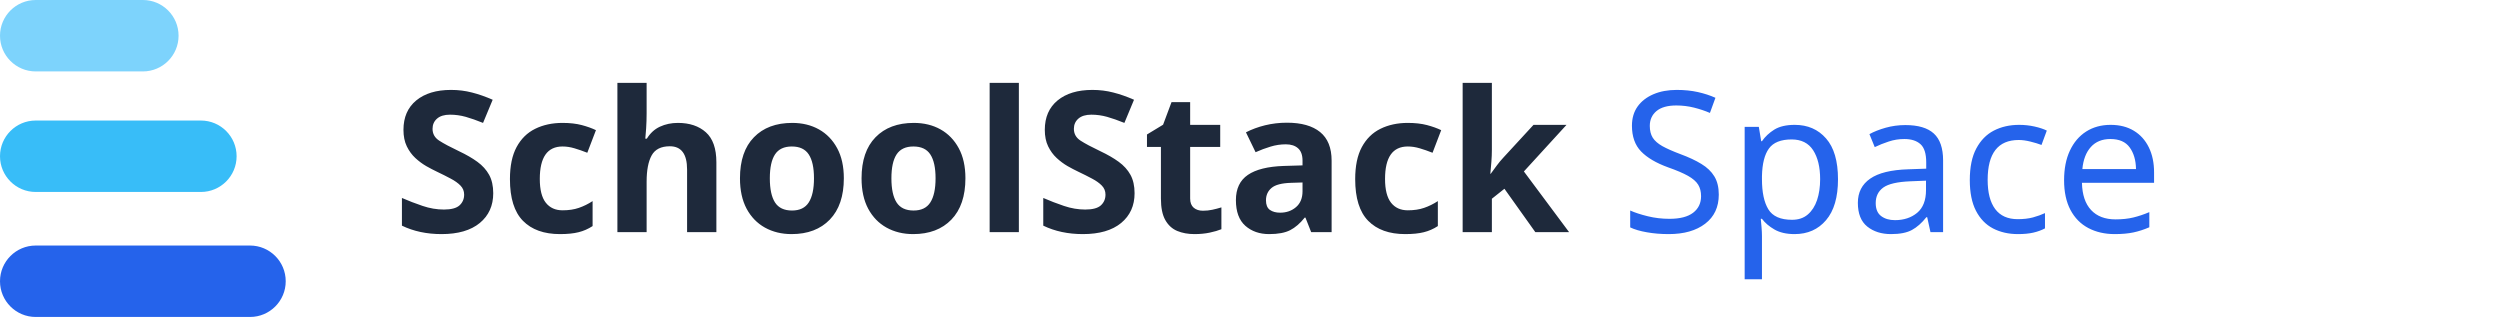
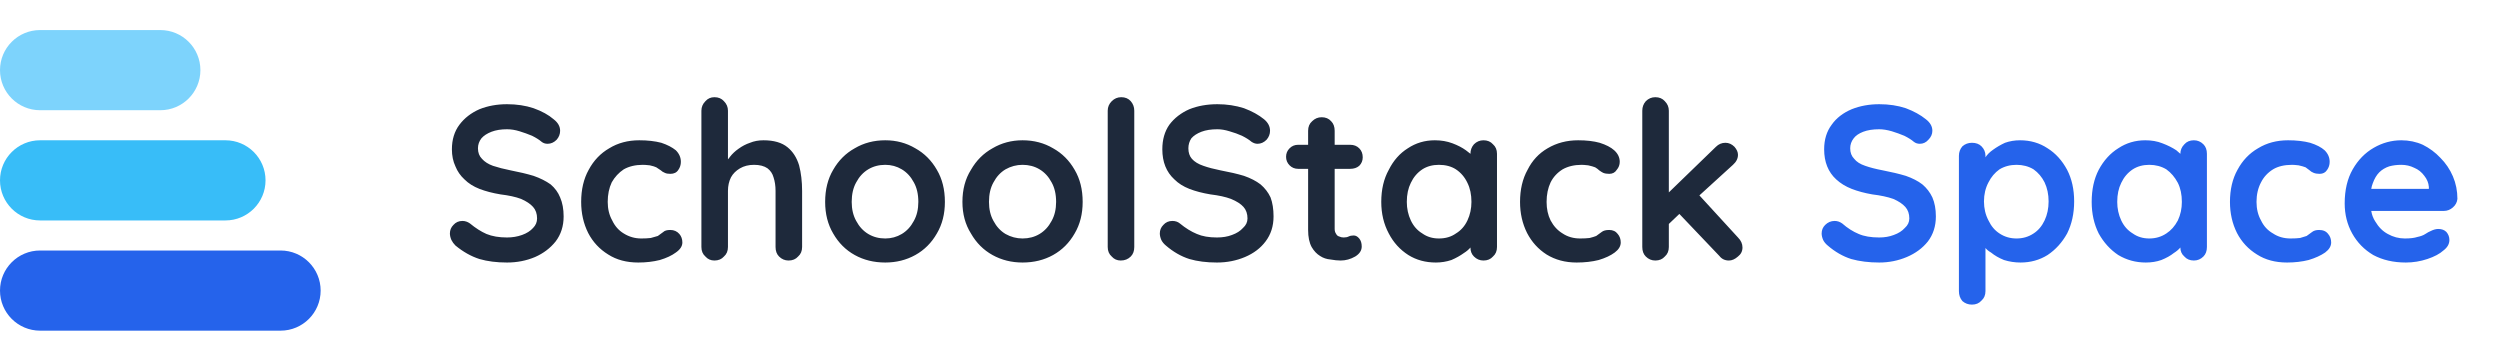
- <svg xmlns="http://www.w3.org/2000/svg" viewBox="0 0 560 71" width="560" height="71">
-   <rect x="0" y="0" width="40" height="16" rx="8" fill="#7DD3FC" />
-   <rect x="0" y="27" width="53" height="16" rx="8" fill="#38BDF8" />
-   <rect x="0" y="55" width="64" height="16" rx="8" fill="#2563EB" />
-   <text x="88" y="52" font-family="Quicksand, 'Trebuchet MS', sans-serif" font-size="44" fill="#1E293B">
-     <tspan font-weight="700">SchoolStack</tspan>
-     <tspan font-weight="400" fill="#2563EB">Space</tspan>
-   </text>
+ <svg xmlns="http://www.w3.org/2000/svg" viewBox="0 0 499 71" width="499" height="71">
+   <rect x="0" y="6" width="40" height="16" rx="8" fill="#7DD3FC" />
+   <rect x="0" y="28" width="53" height="16" rx="8" fill="#38BDF8" />
+   <rect x="0" y="50" width="64" height="16" rx="8" fill="#2563EB" />
+   <path d="M101.2 52.4L101.2 52.4Q98.1 52.4 95.7 51.7Q93.2 50.9 90.9 49L90.9 49Q90.4 48.5 90.1 47.9Q89.8 47.2 89.8 46.6L89.8 46.6Q89.8 45.6 90.5 44.9Q91.2 44.1 92.3 44.1L92.3 44.1Q93.1 44.1 93.8 44.6L93.8 44.6Q95.5 46 97.1 46.7Q98.8 47.4 101.2 47.4L101.2 47.4Q102.8 47.4 104.2 46.9Q105.6 46.4 106.4 45.5Q107.2 44.7 107.2 43.6L107.2 43.6Q107.2 42.2 106.4 41.3Q105.6 40.4 104 39.7Q102.4 39.1 99.9 38.8L99.9 38.8Q97.5 38.4 95.7 37.7Q93.9 37 92.7 35.8Q91.5 34.7 90.9 33.2Q90.2 31.7 90.2 29.8L90.2 29.8Q90.2 26.9 91.7 24.9Q93.2 22.9 95.7 21.8Q98.2 20.8 101.2 20.8L101.2 20.8Q104.1 20.8 106.5 21.6Q109 22.5 110.5 23.8L110.5 23.8Q111.8 24.8 111.8 26.1L111.8 26.1Q111.8 27.1 111.1 27.9Q110.3 28.7 109.3 28.7L109.3 28.7Q108.6 28.7 108.1 28.3L108.1 28.3Q107.4 27.7 106.2 27.1Q105 26.6 103.7 26.2Q102.4 25.8 101.2 25.8L101.2 25.8Q99.4 25.8 98.1 26.3Q96.8 26.8 96.1 27.6Q95.4 28.5 95.4 29.6L95.4 29.6Q95.4 30.9 96.2 31.7Q97 32.6 98.4 33.1Q99.9 33.6 101.9 34L101.9 34Q104.5 34.5 106.5 35.1Q108.5 35.8 109.9 36.8Q111.2 37.9 111.8 39.4Q112.5 41 112.5 43.2L112.5 43.2Q112.5 46.1 110.9 48.2Q109.3 50.2 106.8 51.3Q104.2 52.4 101.2 52.4ZM127.6 28L127.6 28Q130.1 28 132 28.5Q133.8 29.1 134.9 30Q135.9 31 135.9 32.3L135.9 32.3Q135.9 33.2 135.4 33.9Q134.9 34.7 133.8 34.7L133.8 34.7Q133.1 34.7 132.7 34.5Q132.2 34.3 131.9 34Q131.5 33.7 131 33.4L131 33.4Q130.6 33.2 129.7 33Q128.8 32.9 128.3 32.9L128.3 32.9Q126.1 32.9 124.5 33.8Q123 34.8 122.1 36.4Q121.3 38.1 121.3 40.3L121.3 40.3Q121.3 42.4 122.2 44Q123 45.7 124.5 46.6Q126.1 47.6 128 47.6L128 47.6Q129.1 47.6 129.9 47.5Q130.7 47.3 131.3 47.1L131.3 47.1Q131.9 46.7 132.4 46.3Q132.8 45.9 133.8 45.9L133.8 45.9Q134.9 45.9 135.6 46.7Q136.2 47.4 136.2 48.4L136.2 48.4Q136.2 49.5 134.9 50.4Q133.7 51.3 131.7 51.9Q129.7 52.4 127.4 52.4L127.4 52.4Q123.9 52.4 121.4 50.8Q118.8 49.2 117.4 46.5Q116 43.7 116 40.3L116 40.3Q116 36.6 117.5 33.9Q119 31.1 121.6 29.6Q124.2 28 127.6 28ZM152.4 28L152.4 28Q155.5 28 157.2 29.4Q158.8 30.7 159.5 33Q160.1 35.3 160.1 38.1L160.1 38.1L160.1 49.3Q160.1 50.5 159.3 51.2Q158.6 52 157.4 52Q156.3 52 155.5 51.2Q154.8 50.5 154.8 49.3L154.8 49.3L154.8 38.1Q154.8 36.6 154.4 35.4Q154.1 34.3 153.2 33.6Q152.2 32.9 150.5 32.9L150.5 32.9Q148.9 32.9 147.7 33.6Q146.5 34.3 145.9 35.4Q145.3 36.6 145.3 38.1L145.3 38.1L145.3 49.3Q145.3 50.5 144.5 51.2Q143.8 52 142.6 52Q141.5 52 140.8 51.2Q140 50.5 140 49.3L140 49.3L140 22.1Q140 21 140.8 20.2Q141.5 19.4 142.6 19.4Q143.8 19.4 144.5 20.2Q145.3 21 145.3 22.1L145.3 22.1L145.3 31.8Q145.5 31.6 145.7 31.3L145.7 31.3Q146.4 30.4 147.4 29.7Q148.5 28.9 149.7 28.5Q150.9 28 152.4 28ZM188.6 40.3L188.6 40.3Q188.6 43.9 187 46.6Q185.4 49.4 182.7 50.9Q180 52.4 176.7 52.4L176.7 52.4Q173.3 52.4 170.6 50.9Q167.9 49.4 166.3 46.6Q164.7 43.9 164.7 40.3L164.7 40.3Q164.7 36.6 166.3 33.9Q167.9 31.1 170.6 29.6Q173.3 28 176.7 28L176.7 28Q180 28 182.7 29.6Q185.4 31.1 187 33.9Q188.6 36.6 188.6 40.3ZM183.3 40.3L183.3 40.3Q183.3 38 182.4 36.4Q181.5 34.7 180 33.8Q178.5 32.9 176.7 32.9L176.7 32.9Q174.8 32.9 173.3 33.8Q171.8 34.7 170.9 36.4Q170 38 170 40.3L170 40.3Q170 42.5 170.9 44.1Q171.8 45.8 173.3 46.7Q174.8 47.6 176.7 47.6L176.7 47.6Q178.5 47.6 180 46.7Q181.5 45.8 182.4 44.1Q183.3 42.5 183.3 40.3ZM216.1 40.3L216.1 40.3Q216.1 43.9 214.5 46.6Q212.9 49.4 210.2 50.9Q207.5 52.4 204.1 52.4L204.1 52.4Q200.8 52.4 198.1 50.9Q195.4 49.4 193.8 46.6Q192.1 43.9 192.1 40.3L192.1 40.3Q192.1 36.6 193.8 33.9Q195.4 31.1 198.1 29.6Q200.8 28 204.1 28L204.1 28Q207.5 28 210.2 29.6Q212.9 31.1 214.5 33.9Q216.1 36.6 216.1 40.3ZM210.8 40.3L210.8 40.3Q210.8 38 209.9 36.4Q209 34.7 207.5 33.8Q206 32.9 204.1 32.9L204.1 32.9Q202.3 32.9 200.7 33.8Q199.2 34.7 198.3 36.4Q197.4 38 197.4 40.3L197.4 40.3Q197.4 42.5 198.3 44.1Q199.2 45.8 200.7 46.7Q202.3 47.6 204.1 47.6L204.1 47.6Q206 47.6 207.5 46.7Q209 45.8 209.9 44.1Q210.8 42.5 210.8 40.3ZM226.4 22.1L226.4 49.3Q226.4 50.5 225.7 51.2Q224.9 52 223.7 52L223.7 52Q222.6 52 221.9 51.2Q221.1 50.5 221.1 49.3L221.1 49.3L221.1 22.1Q221.1 21 221.9 20.2Q222.7 19.4 223.8 19.4L223.8 19.4Q225 19.4 225.7 20.2Q226.4 21 226.4 22.1L226.4 22.1ZM242.9 52.4L242.9 52.4Q239.8 52.4 237.4 51.7Q234.9 50.9 232.7 49L232.7 49Q232.1 48.5 231.8 47.9Q231.5 47.2 231.5 46.6L231.5 46.6Q231.5 45.6 232.2 44.9Q232.9 44.1 234 44.1L234 44.1Q234.9 44.1 235.5 44.6L235.5 44.6Q237.2 46 238.9 46.7Q240.5 47.4 242.9 47.4L242.9 47.4Q244.6 47.4 245.9 46.9Q247.3 46.4 248.1 45.5Q249 44.7 249 43.6L249 43.6Q249 42.2 248.2 41.3Q247.4 40.4 245.7 39.7Q244.1 39.1 241.6 38.8L241.6 38.8Q239.2 38.4 237.4 37.7Q235.6 37 234.4 35.8Q233.2 34.7 232.6 33.2Q232 31.7 232 29.8L232 29.8Q232 26.9 233.4 24.9Q234.9 22.9 237.4 21.8Q239.9 20.8 243 20.8L243 20.8Q245.8 20.8 248.3 21.6Q250.7 22.5 252.3 23.8L252.3 23.8Q253.5 24.8 253.5 26.1L253.5 26.1Q253.5 27.1 252.8 27.9Q252 28.7 251 28.7L251 28.7Q250.4 28.7 249.8 28.3L249.8 28.3Q249.1 27.7 247.9 27.1Q246.8 26.6 245.4 26.2Q244.1 25.8 243 25.8L243 25.8Q241.1 25.8 239.8 26.3Q238.5 26.8 237.8 27.6Q237.2 28.5 237.2 29.6L237.2 29.6Q237.2 30.9 237.9 31.7Q238.7 32.6 240.2 33.1Q241.6 33.6 243.6 34L243.6 34Q246.3 34.5 248.3 35.1Q250.3 35.8 251.6 36.8Q252.9 37.9 253.6 39.4Q254.2 41 254.2 43.2L254.2 43.2Q254.2 46.1 252.6 48.2Q251.1 50.2 248.5 51.3Q245.9 52.4 242.9 52.4ZM259.1 28.9L259.1 28.9L261.1 28.9L261.1 26.1Q261.1 24.9 261.9 24.2Q262.7 23.4 263.8 23.4Q265 23.4 265.7 24.2Q266.4 24.9 266.4 26.1L266.4 26.1L266.4 28.9L269.5 28.9Q270.6 28.9 271.3 29.6Q272 30.3 272 31.4L272 31.4Q272 32.4 271.3 33.1Q270.6 33.7 269.5 33.7L269.5 33.7L266.4 33.7L266.4 45.7Q266.4 46.3 266.7 46.7Q266.9 47.1 267.3 47.2Q267.7 47.4 268.2 47.4L268.2 47.4Q268.8 47.4 269.2 47.2Q269.6 47 270.2 47L270.2 47Q270.8 47 271.3 47.6Q271.8 48.2 271.8 49.2L271.8 49.2Q271.8 50.4 270.5 51.2Q269.1 52 267.6 52L267.6 52Q266.7 52 265.6 51.8Q264.4 51.7 263.5 51.1Q262.5 50.5 261.8 49.3Q261.1 48 261.1 45.9L261.1 45.9L261.1 33.7L259.1 33.7Q258.1 33.7 257.4 33Q256.7 32.3 256.7 31.3L256.7 31.3Q256.7 30.3 257.4 29.6Q258.1 28.9 259.1 28.9ZM296.1 28L296.1 28Q297.3 28 298 28.8Q298.8 29.5 298.8 30.7L298.8 30.7L298.8 49.3Q298.8 50.5 298 51.2Q297.3 52 296.1 52Q295 52 294.2 51.2L294.2 51.2Q293.5 50.5 293.5 49.4L293.5 49.4Q293 50 292.2 50.5L292.2 50.5Q291.1 51.3 289.7 51.9Q288.2 52.4 286.6 52.4L286.6 52.4Q283.5 52.4 281.1 50.9Q278.6 49.3 277.2 46.6Q275.7 43.8 275.7 40.3L275.7 40.3Q275.7 36.6 277.2 33.9Q278.6 31.1 281 29.6Q283.4 28 286.4 28L286.4 28Q288.3 28 289.9 28.6Q291.5 29.2 292.6 30L292.6 30Q293.1 30.4 293.5 30.7L293.5 30.7L293.5 30.7Q293.5 29.6 294.2 28.8Q295 28 296.1 28ZM287.2 47.6L287.2 47.6Q289.2 47.6 290.6 46.6Q292.1 45.7 292.9 44Q293.7 42.3 293.7 40.3L293.7 40.3Q293.7 38.1 292.9 36.5Q292.1 34.8 290.6 33.8Q289.2 32.9 287.2 32.9L287.2 32.9Q285.3 32.9 283.9 33.8Q282.4 34.8 281.6 36.5Q280.8 38.1 280.8 40.3L280.8 40.3Q280.8 42.3 281.6 44Q282.4 45.7 283.9 46.6Q285.3 47.6 287.2 47.6ZM315 28L315 28Q317.5 28 319.3 28.5Q321.2 29.1 322.2 30Q323.3 31 323.3 32.3L323.3 32.3Q323.3 33.2 322.7 33.9Q322.2 34.7 321.2 34.7L321.2 34.7Q320.5 34.7 320 34.5Q319.6 34.3 319.2 34Q318.9 33.7 318.4 33.4L318.4 33.4Q317.9 33.2 317 33Q316.1 32.9 315.7 32.9L315.7 32.9Q313.5 32.9 311.9 33.8Q310.3 34.8 309.5 36.4Q308.7 38.1 308.7 40.3L308.7 40.3Q308.7 42.4 309.5 44Q310.4 45.7 311.9 46.6Q313.4 47.6 315.4 47.6L315.4 47.6Q316.5 47.6 317.3 47.5Q318.1 47.3 318.6 47.1L318.6 47.1Q319.2 46.7 319.7 46.3Q320.2 45.9 321.2 45.9L321.2 45.9Q322.3 45.9 322.9 46.7Q323.5 47.4 323.5 48.4L323.5 48.4Q323.5 49.5 322.3 50.4Q321.1 51.3 319.1 51.9Q317.1 52.4 314.7 52.4L314.7 52.4Q311.3 52.4 308.7 50.8Q306.2 49.2 304.8 46.5Q303.4 43.7 303.4 40.3L303.4 40.3Q303.4 36.6 304.9 33.9Q306.3 31.1 308.9 29.6Q311.6 28 315 28ZM330.4 52L330.4 52Q329.3 52 328.5 51.2Q327.8 50.5 327.8 49.3L327.8 49.3L327.8 22.1Q327.8 21 328.5 20.2Q329.3 19.4 330.4 19.4Q331.6 19.4 332.3 20.2Q333.1 21 333.1 22.1L333.1 22.1L333.1 38.4L342.5 29.3Q343.3 28.5 344.4 28.5L344.4 28.5Q345.4 28.5 346.2 29.3Q346.9 30.1 346.9 30.9L346.9 30.9Q346.9 32 345.9 32.9L345.9 32.9L339.2 39L346.9 47.4Q347.8 48.3 347.8 49.4L347.8 49.4Q347.8 50.5 346.9 51.2Q346 52 345.1 52L345.1 52Q343.9 52 343.2 51.1L343.2 51.1L335.2 42.7L333.1 44.7L333.1 49.3Q333.1 50.5 332.3 51.2Q331.6 52 330.4 52Z" fill="#1E293B" />
+   <path d="M375.1 52.4L375.1 52.4Q372 52.4 369.5 51.7Q367 50.9 364.8 49L364.8 49Q364.2 48.5 363.9 47.9Q363.6 47.2 363.6 46.6L363.6 46.6Q363.6 45.6 364.3 44.9Q365.1 44.1 366.2 44.1L366.2 44.1Q367 44.1 367.7 44.6L367.7 44.6Q369.3 46 371 46.7Q372.6 47.4 375.1 47.4L375.1 47.4Q376.7 47.4 378 46.9Q379.4 46.4 380.2 45.5Q381.1 44.7 381.1 43.6L381.1 43.6Q381.1 42.2 380.3 41.3Q379.5 40.4 377.9 39.7Q376.2 39.1 373.7 38.8L373.7 38.8Q371.4 38.4 369.6 37.7Q367.8 37 366.5 35.8Q365.3 34.7 364.7 33.2Q364.1 31.7 364.1 29.8L364.1 29.8Q364.1 26.9 365.6 24.9Q367 22.9 369.6 21.8Q372.1 20.8 375.1 20.8L375.1 20.8Q378 20.8 380.4 21.6Q382.8 22.5 384.4 23.8L384.4 23.8Q385.7 24.8 385.7 26.1L385.7 26.1Q385.7 27.1 384.9 27.9Q384.2 28.7 383.2 28.7L383.2 28.7Q382.5 28.7 382 28.3L382 28.3Q381.3 27.7 380.1 27.1Q378.9 26.6 377.6 26.2Q376.2 25.8 375.1 25.8L375.1 25.8Q373.2 25.8 371.9 26.3Q370.6 26.8 370 27.6Q369.3 28.5 369.3 29.6L369.3 29.6Q369.3 30.9 370.1 31.7Q370.8 32.6 372.3 33.1Q373.7 33.6 375.8 34L375.8 34Q378.4 34.5 380.4 35.1Q382.4 35.8 383.7 36.8Q385 37.9 385.7 39.4Q386.4 41 386.4 43.2L386.4 43.2Q386.4 46.1 384.8 48.2Q383.2 50.2 380.6 51.3Q378 52.4 375.1 52.4ZM403.2 28L403.2 28Q406.3 28 408.7 29.6Q411.1 31.1 412.6 33.9Q414 36.6 414 40.2Q414 43.8 412.6 46.6Q411.1 49.3 408.7 50.9Q406.3 52.4 403.3 52.4L403.3 52.4Q401.6 52.4 400 51.9Q398.5 51.3 397.4 50.4L397.4 50.4Q396.7 50 396.3 49.5L396.3 49.5L396.3 58.1Q396.3 59.3 395.5 60Q394.8 60.8 393.6 60.8Q392.5 60.8 391.7 60.1Q391 59.3 391 58.1L391 58.1L391 31.1Q391 30 391.7 29.2Q392.5 28.5 393.6 28.5Q394.8 28.5 395.5 29.2Q396.3 30 396.3 31.1L396.3 31.1L396.3 31.4Q396.8 30.6 397.8 29.9L397.8 29.9Q398.9 29.1 400.2 28.5Q401.6 28 403.2 28ZM402.5 32.9L402.5 32.9Q400.6 32.9 399.1 33.8Q397.7 34.8 396.9 36.4Q396 38.1 396 40.2L396 40.2Q396 42.3 396.9 44Q397.7 45.7 399.1 46.6Q400.6 47.6 402.5 47.6Q404.4 47.6 405.9 46.6Q407.3 45.7 408.1 44Q408.9 42.3 408.9 40.2L408.9 40.2Q408.9 38.1 408.1 36.4Q407.3 34.8 405.9 33.8Q404.4 32.9 402.5 32.9ZM437.9 28L437.9 28Q439 28 439.8 28.8Q440.5 29.5 440.5 30.7L440.5 30.7L440.5 49.3Q440.5 50.5 439.8 51.2Q439 52 437.9 52Q436.7 52 436 51.2L436 51.2Q435.2 50.5 435.2 49.4L435.2 49.4Q434.7 50 433.9 50.5L433.9 50.5Q432.9 51.3 431.4 51.9Q430 52.4 428.3 52.4L428.3 52.4Q425.3 52.4 422.8 50.9Q420.4 49.3 418.9 46.6Q417.5 43.8 417.5 40.3L417.5 40.3Q417.5 36.6 418.9 33.9Q420.4 31.1 422.8 29.6Q425.2 28 428.2 28L428.2 28Q430.1 28 431.6 28.6Q433.2 29.2 434.4 30L434.4 30Q434.9 30.4 435.2 30.7L435.2 30.7L435.2 30.7Q435.2 29.6 436 28.8Q436.7 28 437.9 28ZM429 47.6L429 47.6Q430.9 47.6 432.4 46.6Q433.8 45.7 434.7 44Q435.5 42.3 435.5 40.3L435.5 40.3Q435.5 38.1 434.7 36.5Q433.8 34.8 432.4 33.8Q430.9 32.9 429 32.9L429 32.9Q427.1 32.9 425.7 33.8Q424.2 34.8 423.4 36.5Q422.6 38.1 422.6 40.3L422.6 40.3Q422.6 42.3 423.4 44Q424.2 45.7 425.7 46.6Q427.1 47.6 429 47.6ZM456.7 28L456.7 28Q459.2 28 461.1 28.5Q463 29.1 464 30Q465 31 465 32.3L465 32.3Q465 33.2 464.5 33.9Q464 34.7 463 34.7L463 34.7Q462.3 34.7 461.8 34.5Q461.3 34.3 461 34Q460.6 33.7 460.2 33.4L460.2 33.4Q459.7 33.2 458.8 33Q457.9 32.9 457.5 32.9L457.5 32.9Q455.2 32.9 453.7 33.8Q452.1 34.8 451.3 36.4Q450.4 38.1 450.4 40.3L450.4 40.3Q450.4 42.4 451.3 44Q452.1 45.7 453.7 46.6Q455.2 47.6 457.2 47.6L457.2 47.6Q458.3 47.6 459.1 47.5Q459.8 47.3 460.4 47.1L460.4 47.1Q461 46.7 461.5 46.3Q462 45.9 462.9 45.9L462.9 45.9Q464.1 45.9 464.7 46.7Q465.3 47.4 465.3 48.4L465.3 48.4Q465.3 49.5 464.1 50.4Q462.8 51.3 460.8 51.9Q458.8 52.4 456.5 52.4L456.5 52.4Q453 52.4 450.5 50.8Q447.9 49.2 446.5 46.5Q445.1 43.7 445.1 40.3L445.1 40.3Q445.1 36.6 446.6 33.9Q448.1 31.1 450.7 29.6Q453.3 28 456.7 28ZM480.2 52.4L480.2 52.4Q476.5 52.4 473.7 50.9Q471 49.3 469.5 46.6Q468 43.9 468 40.6L468 40.6Q468 36.6 469.6 33.8Q471.2 31 473.8 29.5Q476.4 28 479.3 28L479.3 28Q481.6 28 483.6 28.9Q485.6 29.9 487.1 31.5Q488.7 33.1 489.6 35.2Q490.5 37.3 490.5 39.7L490.5 39.7Q490.4 40.7 489.6 41.4Q488.8 42.1 487.8 42.1L487.8 42.1L473.3 42.1Q473.5 43.3 474.1 44.2L474.1 44.2Q475.1 45.9 476.6 46.7Q478.2 47.6 480 47.6L480 47.6Q481.6 47.6 482.5 47.3Q483.5 47.1 484.1 46.7Q484.7 46.3 485.2 46.1L485.2 46.1Q486 45.7 486.7 45.7L486.7 45.7Q487.7 45.7 488.3 46.3Q488.9 47 488.9 47.9L488.9 47.9Q488.9 49.1 487.7 50L487.7 50Q486.6 51 484.5 51.7Q482.4 52.4 480.2 52.4ZM473.3 37.7L473.3 37.7L484.8 37.7L484.8 37.3Q484.7 36.1 483.9 35.1Q483.1 34 481.9 33.5Q480.7 32.9 479.3 32.9L479.3 32.9Q478 32.9 476.9 33.2Q475.7 33.6 474.9 34.4Q474.1 35.2 473.6 36.6L473.6 36.6Q473.4 37.1 473.3 37.7Z" fill="#2563EB" />
</svg>
